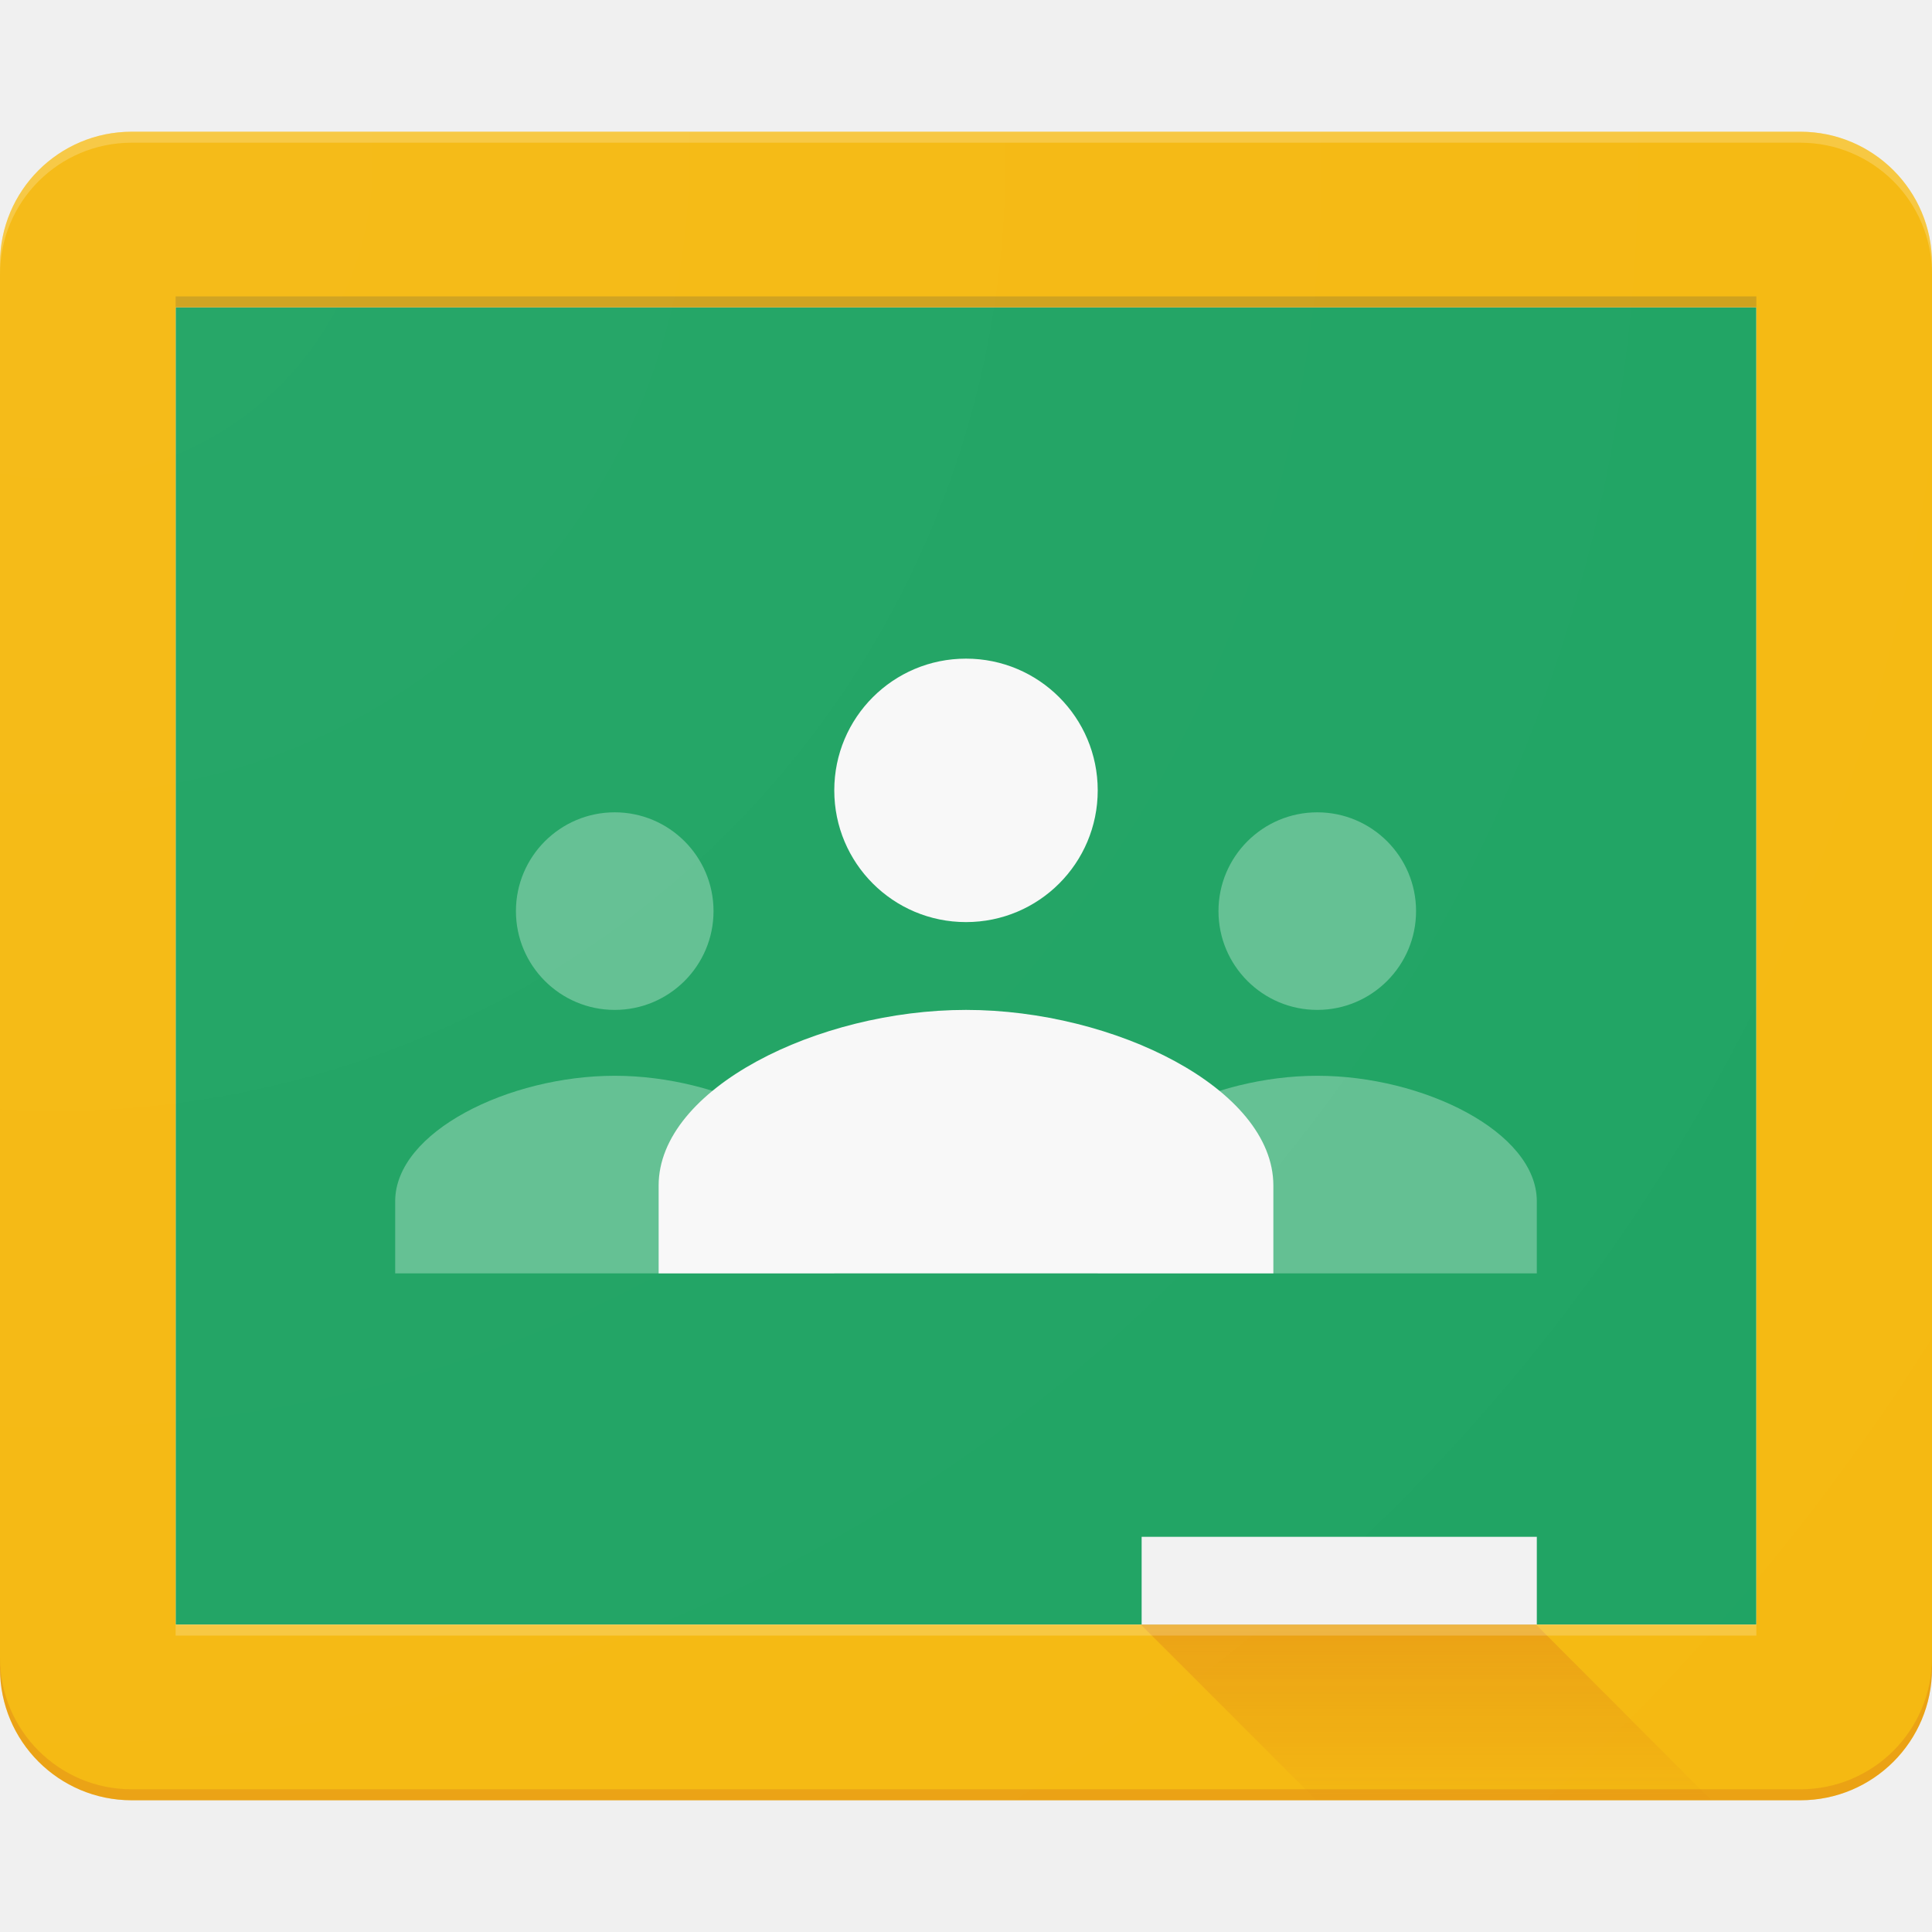
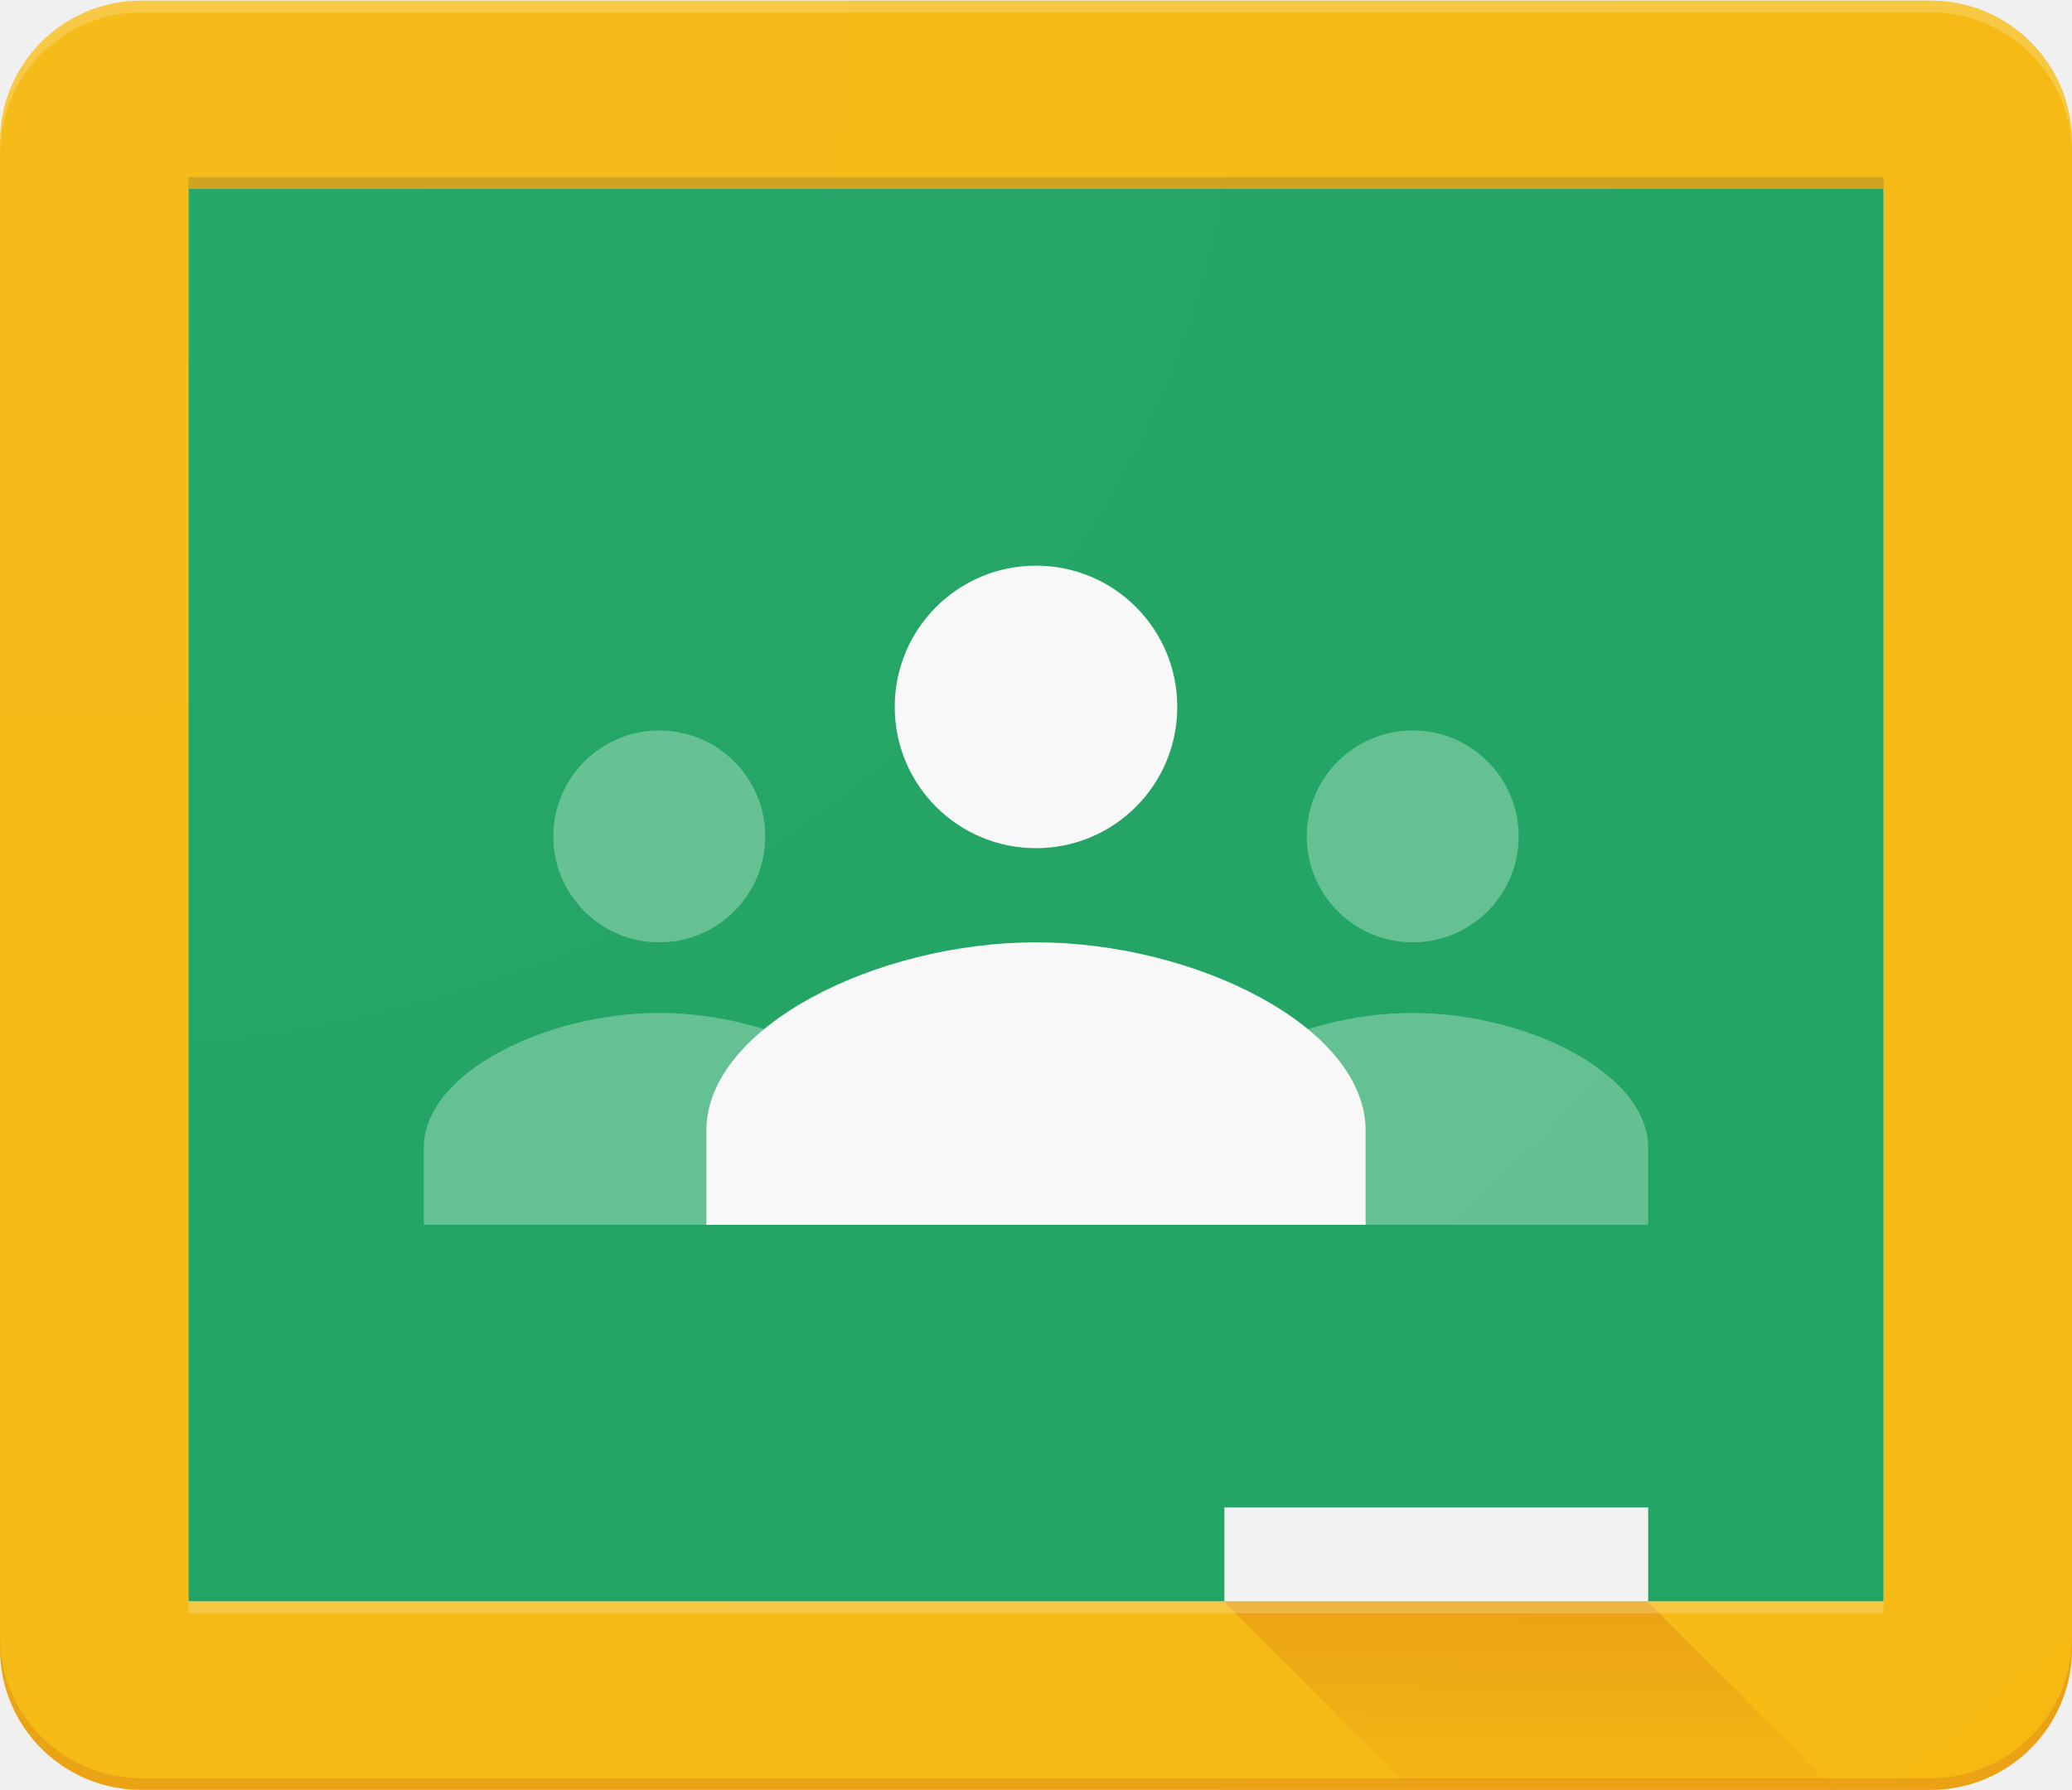
- <svg xmlns="http://www.w3.org/2000/svg" height="2500" width="2500" viewBox="0 36 528 456">
-   <linearGradient id="a" x1="50.003%" x2="50.003%" y1="1.385%" y2="101.042%">
-     <stop offset="0" stop-color="#bf360c" stop-opacity=".2" />
-     <stop offset="1" stop-color="#bf360c" stop-opacity=".02" />
+ <svg xmlns="http://www.w3.org/2000/svg" height="2159.091" width="2500" viewBox="0 36 528 393.818" version="1.1" id="svg36">
+   <defs id="defs40" />
+   <linearGradient id="a" x1="216.266" x2="216.266" y1="801.374" y2="887.583" gradientTransform="scale(1.802198,0.5548781)" gradientUnits="userSpaceOnUse">
+     <stop offset="0" stop-color="#bf360c" stop-opacity=".2" id="stop2" />
+     <stop offset="1" stop-color="#bf360c" stop-opacity=".02" id="stop4" />
  </linearGradient>
-   <radialGradient id="b" cx="3.407%" cy="2.344%" gradientTransform="matrix(.86364 0 0 1 .005 0)" r="477.746%">
-     <stop offset="0" stop-color="#fff" stop-opacity=".1" />
-     <stop offset="1" stop-color="#fff" stop-opacity="0" />
+   <radialGradient id="b" cx="16.718" cy="50.24" gradientTransform="scale(1.076055,0.9293204)" r="2344.21" fx="16.718" fy="50.24" gradientUnits="userSpaceOnUse">
+     <stop offset="0" stop-color="#fff" stop-opacity=".1" id="stop7" />
+     <stop offset="1" stop-color="#fff" stop-opacity="0" id="stop9" />
  </radialGradient>
-   <g fill="none">
-     <path d="M48 84h432v360H48z" fill="#0f9d58" />
-     <path d="M360 276c14.9 0 27-12.1 27-27s-12.1-27-27-27-27 12.1-27 27 12.1 27 27 27zm0 18c-28.9 0-60 15.3-60 34.3V348h120v-19.7c0-19-31.1-34.3-60-34.3zm-192-18c14.9 0 27-12.1 27-27s-12.1-27-27-27-27 12.1-27 27 12.1 27 27 27zm0 18c-28.9 0-60 15.3-60 34.3V348h120v-19.7c0-19-31.1-34.3-60-34.3z" fill="#57bb8a" />
-     <path d="M264 252c19.9 0 36-16.1 36-36s-16.1-36-36-36-36 16.1-36 36 16.1 36 36 36zm0 24c-40.5 0-84 21.5-84 48v24h168v-24c0-26.5-43.5-48-84-48z" fill="#f7f7f7" />
-     <path d="M312 420h108v24H312z" fill="#f1f1f1" />
-     <path d="M492 36H36C16.1 36 0 52.1 0 72v384c0 19.9 16.1 36 36 36h456c19.9 0 36-16.1 36-36V72c0-19.9-16.1-36-36-36zm-12 408H48V84h432z" fill="#f4b400" />
-     <path d="M492 36H36C16.1 36 0 52.1 0 72v3c0-19.9 16.1-36 36-36h456c19.9 0 36 16.1 36 36v-3c0-19.9-16.1-36-36-36z" fill="#fff" opacity=".2" />
-     <path d="M492 489H36c-19.9 0-36-16.1-36-36v3c0 19.9 16.1 36 36 36h456c19.9 0 36-16.1 36-36v-3c0 19.9-16.1 36-36 36z" fill="#bf360c" opacity=".2" />
-     <path d="M419.8 444h-108l48 48h107.9z" fill="url(#a)" />
-     <path d="M48 81h432v3H48z" fill="#263238" opacity=".2" />
-     <path d="M48 444h432v3H48z" fill="#fff" opacity=".2" />
-     <path d="M492 36H36C16.1 36 0 52.1 0 72v384c0 19.9 16.1 36 36 36h456c19.9 0 36-16.1 36-36V72c0-19.9-16.1-36-36-36z" fill="url(#b)" />
+   <g fill="none" id="g34" transform="translate(0,-30.9312)">
+     <path d="M 48,84 H 480 V 444 H 48 Z" fill="#0f9d58" id="path12" />
+     <path d="m 360,276 c 14.9,0 27,-12.1 27,-27 0,-14.9 -12.1,-27 -27,-27 -14.9,0 -27,12.1 -27,27 0,14.9 12.1,27 27,27 z m 0,18 c -28.9,0 -60,15.3 -60,34.3 V 348 H 420 V 328.3 C 420,309.3 388.9,294 360,294 Z M 168,276 c 14.9,0 27,-12.1 27,-27 0,-14.9 -12.1,-27 -27,-27 -14.9,0 -27,12.1 -27,27 0,14.9 12.1,27 27,27 z m 0,18 c -28.9,0 -60,15.3 -60,34.3 V 348 h 120 v -19.7 c 0,-19 -31.1,-34.3 -60,-34.3 z" fill="#57bb8a" id="path14" />
+     <path d="m 264,252 c 19.9,0 36,-16.1 36,-36 0,-19.9 -16.1,-36 -36,-36 -19.9,0 -36,16.1 -36,36 0,19.9 16.1,36 36,36 z m 0,24 c -40.5,0 -84,21.5 -84,48 v 24 h 168 v -24 c 0,-26.5 -43.5,-48 -84,-48 z" fill="#f7f7f7" id="path16" />
+     <path d="m 312,420 h 108 v 24 H 312 Z" fill="#f1f1f1" id="path18" />
+     <path d="M 492,36 H 36 C 16.1,36 0,52.1 0,72 v 384 c 0,19.9 16.1,36 36,36 h 456 c 19.9,0 36,-16.1 36,-36 V 72 C 528,52.1 511.9,36 492,36 Z M 480,444 H 48 V 84 h 432 z" fill="#f4b400" id="path20" />
+     <path d="M 492,36 H 36 C 16.1,36 0,52.1 0,72 v 3 C 0,55.1 16.1,39 36,39 h 456 c 19.9,0 36,16.1 36,36 V 72 C 528,52.1 511.9,36 492,36 Z" fill="#ffffff" opacity="0.2" id="path22" />
+     <path d="M 492,489 H 36 C 16.1,489 0,472.9 0,453 v 3 c 0,19.9 16.1,36 36,36 h 456 c 19.9,0 36,-16.1 36,-36 v -3 c 0,19.9 -16.1,36 -36,36 z" fill="#bf360c" opacity="0.2" id="path24" />
+     <path d="m 419.8,444 h -108 l 48,48 h 107.9 z" fill="url(#a)" id="path26" style="fill:url(#a)" />
+     <path d="m 48,81 h 432 v 3 H 48 Z" fill="#263238" opacity="0.2" id="path28" />
+     <path d="m 48,444 h 432 v 3 H 48 Z" fill="#ffffff" opacity="0.2" id="path30" />
+     <path d="M 492,36 H 36 C 16.1,36 0,52.1 0,72 v 384 c 0,19.9 16.1,36 36,36 h 456 c 19.9,0 36,-16.1 36,-36 V 72 C 528,52.1 511.9,36 492,36 Z" fill="url(#b)" id="path32" style="fill:url(#b)" />
  </g>
</svg>
